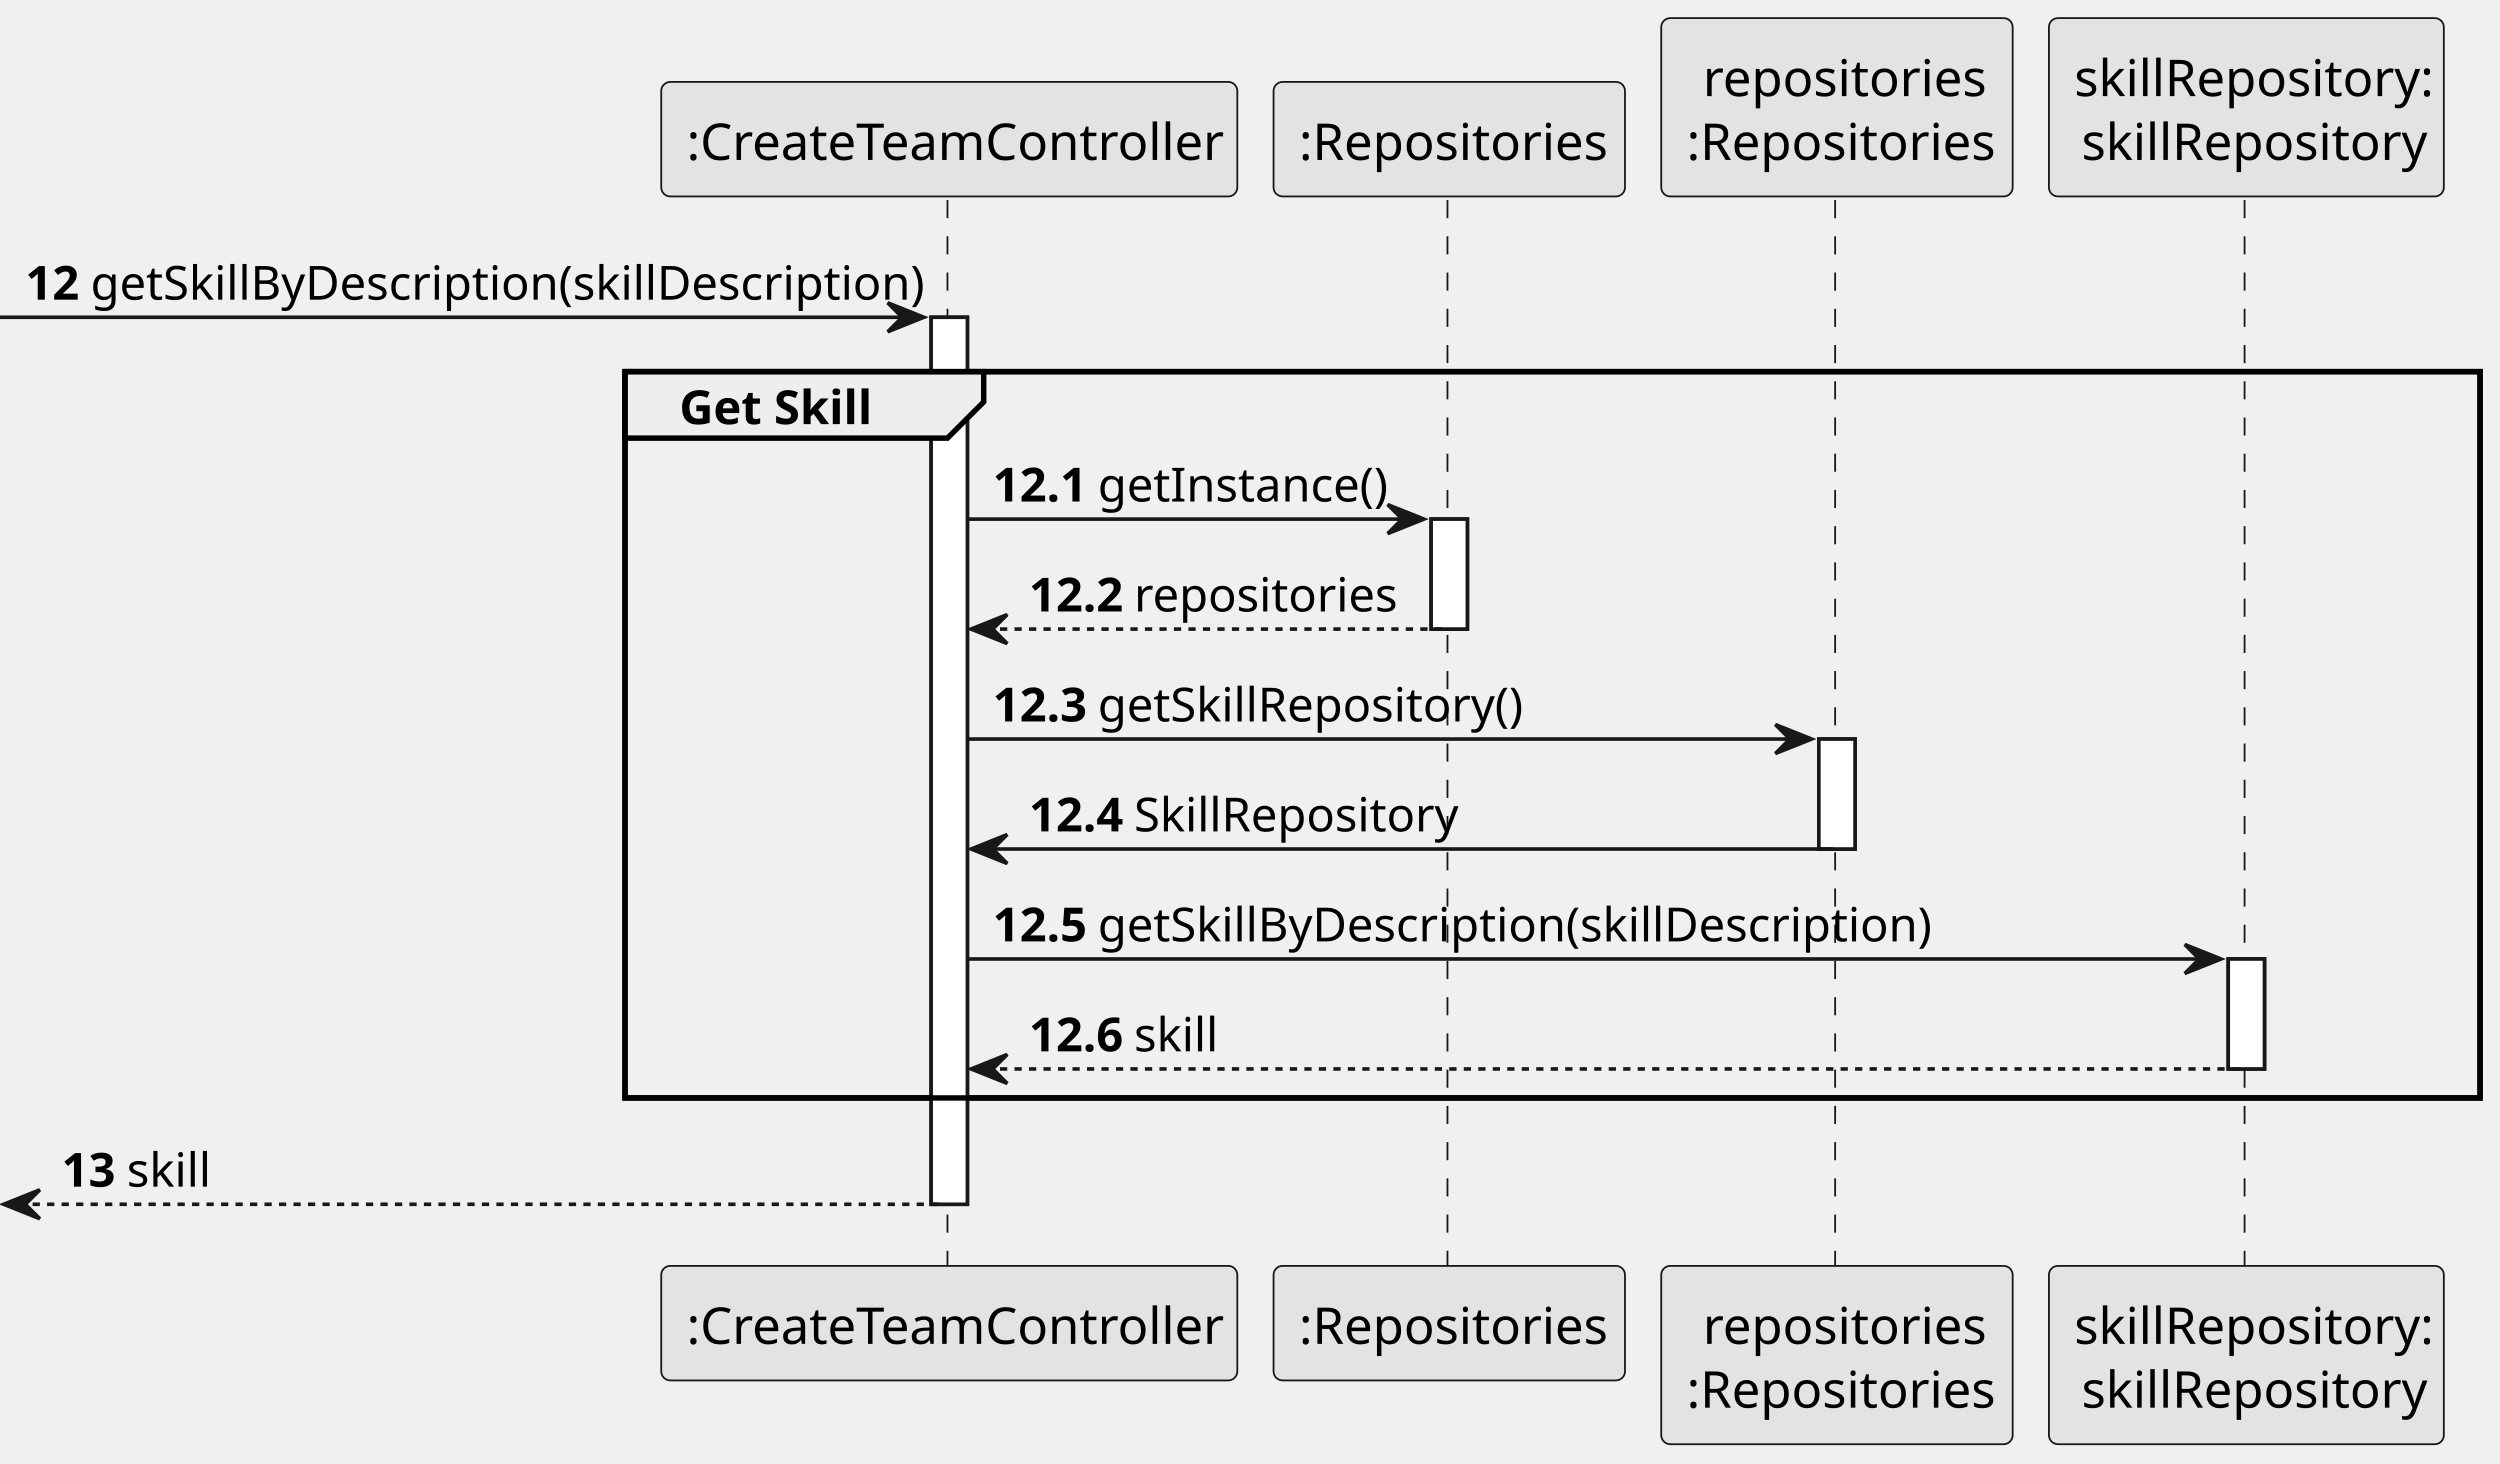
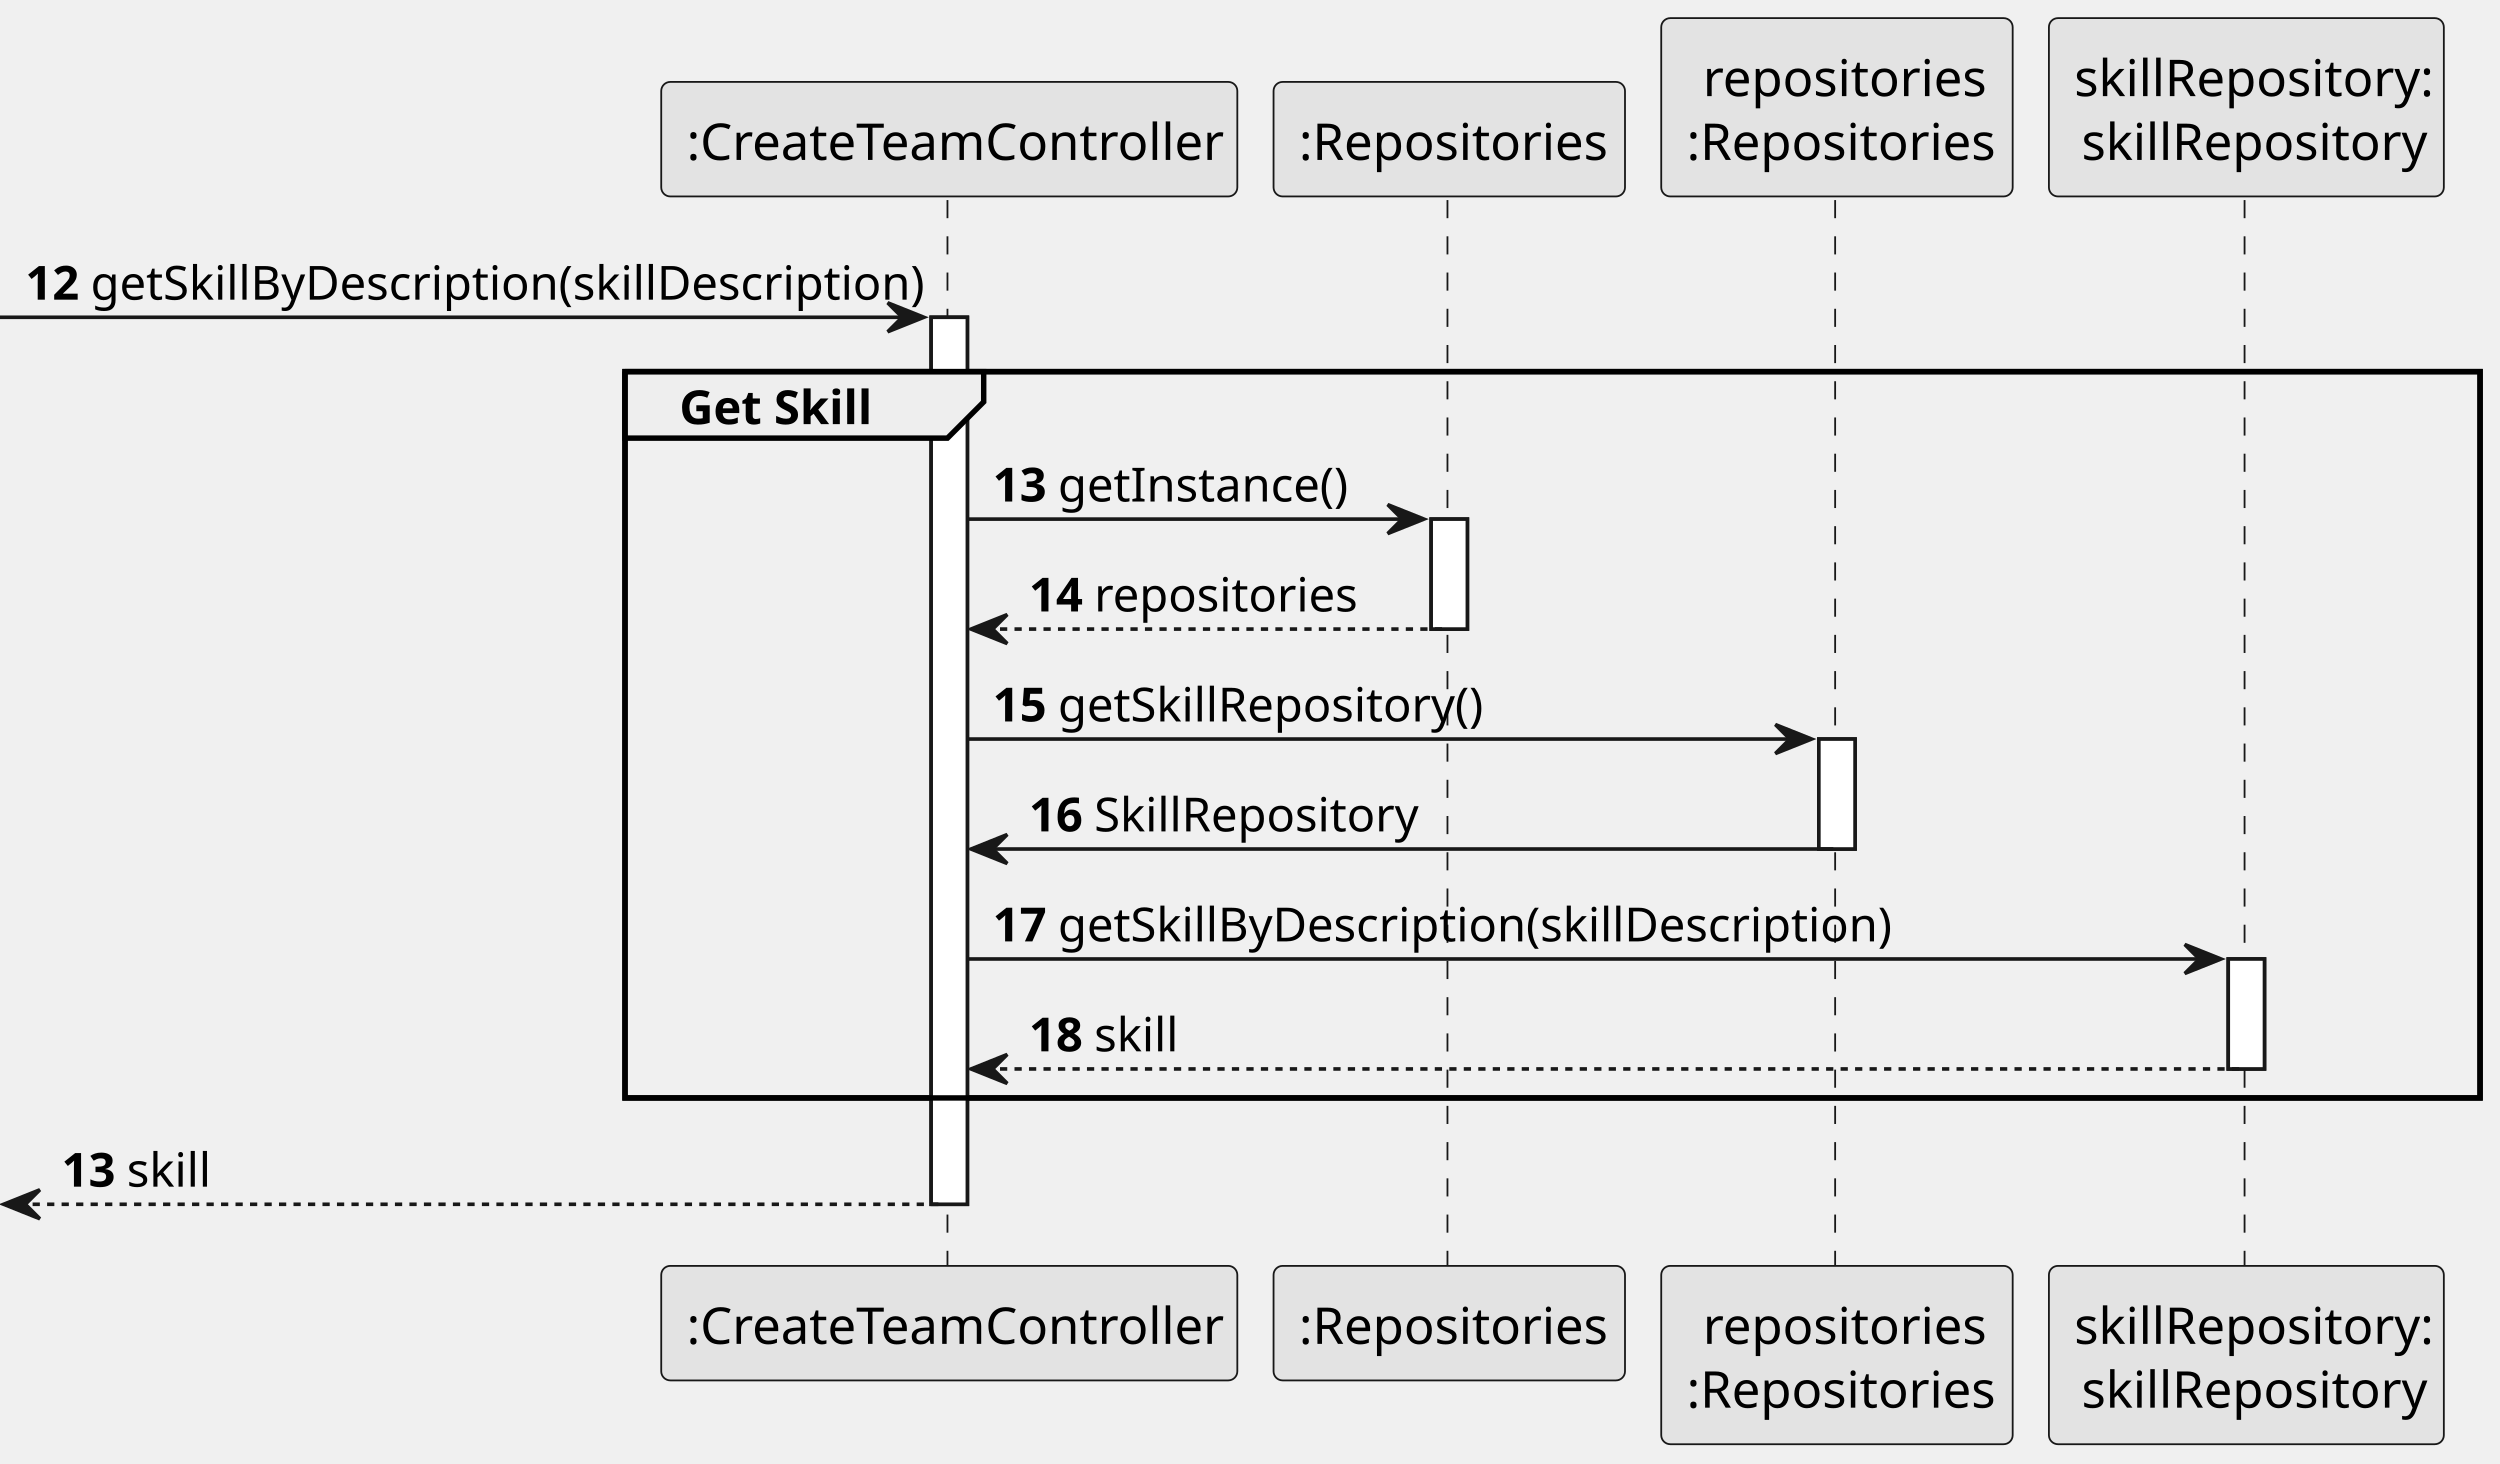
<svg xmlns="http://www.w3.org/2000/svg" contentStyleType="text/css" height="404px" preserveAspectRatio="none" style="width:690px;height:404px;background:#FFFFFF;" version="1.1" viewBox="0 0 690 404" width="690px" zoomAndPan="magnify">
  <defs />
  <g>
    <rect fill="#FFFFFF" height="244.812" style="stroke:#181818;stroke-width:1.0;" width="10" x="257" y="87.57" />
    <rect fill="#FFFFFF" height="30.352" style="stroke:#181818;stroke-width:1.0;" width="10" x="395" y="143.273" />
    <rect fill="#FFFFFF" height="30.352" style="stroke:#181818;stroke-width:1.0;" width="10" x="502" y="203.977" />
    <rect fill="#FFFFFF" height="30.352" style="stroke:#181818;stroke-width:1.0;" width="10" x="615" y="264.68" />
    <rect fill="none" height="200.461" style="stroke:#000000;stroke-width:1.5;" width="512" x="172.5" y="102.57" />
    <line style="stroke:#181818;stroke-width:0.5;stroke-dasharray:5.0,5.0;" x1="261.5" x2="261.5" y1="55.219" y2="350.383" />
    <line style="stroke:#181818;stroke-width:0.5;stroke-dasharray:5.0,5.0;" x1="399.5" x2="399.5" y1="55.219" y2="350.383" />
    <line style="stroke:#181818;stroke-width:0.5;stroke-dasharray:5.0,5.0;" x1="506.5" x2="506.5" y1="55.219" y2="350.383" />
    <line style="stroke:#181818;stroke-width:0.5;stroke-dasharray:5.0,5.0;" x1="619.5" x2="619.5" y1="55.219" y2="350.383" />
    <rect fill="#E3E3E3" height="31.609" rx="2.5" ry="2.5" style="stroke:#181818;stroke-width:0.5;" width="159" x="182.5" y="22.609" />
    <text fill="#000000" font-family="sans-serif" font-size="14" lengthAdjust="spacing" textLength="145" x="189.5" y="44.143">:CreateTeamController</text>
    <rect fill="#E3E3E3" height="31.609" rx="2.5" ry="2.5" style="stroke:#181818;stroke-width:0.5;" width="159" x="182.5" y="349.383" />
    <text fill="#000000" font-family="sans-serif" font-size="14" lengthAdjust="spacing" textLength="145" x="189.5" y="370.916">:CreateTeamController</text>
    <rect fill="#E3E3E3" height="31.609" rx="2.5" ry="2.5" style="stroke:#181818;stroke-width:0.5;" width="97" x="351.5" y="22.609" />
    <text fill="#000000" font-family="sans-serif" font-size="14" lengthAdjust="spacing" textLength="83" x="358.5" y="44.143">:Repositories</text>
    <rect fill="#E3E3E3" height="31.609" rx="2.5" ry="2.5" style="stroke:#181818;stroke-width:0.5;" width="97" x="351.5" y="349.383" />
    <text fill="#000000" font-family="sans-serif" font-size="14" lengthAdjust="spacing" textLength="83" x="358.5" y="370.916">:Repositories</text>
    <rect fill="#E3E3E3" height="49.219" rx="2.5" ry="2.5" style="stroke:#181818;stroke-width:0.5;" width="97" x="458.5" y="5" />
    <text fill="#000000" font-family="sans-serif" font-size="14" lengthAdjust="spacing" textLength="74" x="470" y="26.533">repositories</text>
    <text fill="#000000" font-family="sans-serif" font-size="14" lengthAdjust="spacing" textLength="83" x="465.5" y="44.143">:Repositories</text>
    <rect fill="#E3E3E3" height="49.219" rx="2.5" ry="2.5" style="stroke:#181818;stroke-width:0.5;" width="97" x="458.5" y="349.383" />
    <text fill="#000000" font-family="sans-serif" font-size="14" lengthAdjust="spacing" textLength="74" x="470" y="370.916">repositories</text>
    <text fill="#000000" font-family="sans-serif" font-size="14" lengthAdjust="spacing" textLength="83" x="465.5" y="388.525">:Repositories</text>
    <rect fill="#E3E3E3" height="49.219" rx="2.5" ry="2.5" style="stroke:#181818;stroke-width:0.5;" width="109" x="565.5" y="5" />
    <text fill="#000000" font-family="sans-serif" font-size="14" lengthAdjust="spacing" textLength="95" x="572.5" y="26.533">skillRepository:</text>
    <text fill="#000000" font-family="sans-serif" font-size="14" lengthAdjust="spacing" textLength="91" x="574.5" y="44.143">skillRepository</text>
    <rect fill="#E3E3E3" height="49.219" rx="2.5" ry="2.5" style="stroke:#181818;stroke-width:0.5;" width="109" x="565.5" y="349.383" />
    <text fill="#000000" font-family="sans-serif" font-size="14" lengthAdjust="spacing" textLength="95" x="572.5" y="370.916">skillRepository:</text>
    <text fill="#000000" font-family="sans-serif" font-size="14" lengthAdjust="spacing" textLength="91" x="574.5" y="388.525">skillRepository</text>
    <rect fill="#FFFFFF" height="244.812" style="stroke:#181818;stroke-width:1.0;" width="10" x="257" y="87.57" />
    <rect fill="#FFFFFF" height="30.352" style="stroke:#181818;stroke-width:1.0;" width="10" x="395" y="143.273" />
    <rect fill="#FFFFFF" height="30.352" style="stroke:#181818;stroke-width:1.0;" width="10" x="502" y="203.977" />
    <rect fill="#FFFFFF" height="30.352" style="stroke:#181818;stroke-width:1.0;" width="10" x="615" y="264.68" />
    <polygon fill="#181818" points="245,83.57,255,87.57,245,91.57,249,87.57" style="stroke:#181818;stroke-width:1.0;" />
    <line style="stroke:#181818;stroke-width:1.0;" x1="0" x2="251" y1="87.57" y2="87.57" />
    <text fill="#000000" font-family="sans-serif" font-size="13" font-weight="bold" lengthAdjust="spacing" textLength="14" x="7" y="82.714">12</text>
    <text fill="#000000" font-family="sans-serif" font-size="13" lengthAdjust="spacing" textLength="220" x="25" y="82.714">getSkillByDescription(skillDescription)</text>
    <path d="M172.5,102.57 L271.5,102.57 L271.5,110.922 L261.5,120.922 L172.5,120.922 L172.5,102.57 " fill="#EEEEEE" style="stroke:#000000;stroke-width:1.5;" />
    <rect fill="none" height="200.461" style="stroke:#000000;stroke-width:1.5;" width="512" x="172.5" y="102.57" />
    <text fill="#000000" font-family="sans-serif" font-size="13" font-weight="bold" lengthAdjust="spacing" textLength="54" x="187.5" y="117.065">Get Skill</text>
    <polygon fill="#181818" points="383,139.273,393,143.273,383,147.273,387,143.273" style="stroke:#181818;stroke-width:1.0;" />
    <line style="stroke:#181818;stroke-width:1.0;" x1="267" x2="389" y1="143.273" y2="143.273" />
-     <text fill="#000000" font-family="sans-serif" font-size="13" font-weight="bold" lengthAdjust="spacing" textLength="25" x="274" y="138.417">12.1</text>
-     <text fill="#000000" font-family="sans-serif" font-size="13" lengthAdjust="spacing" textLength="75" x="303" y="138.417">getInstance()</text>
+     <text fill="#000000" font-family="sans-serif" font-size="13" font-weight="bold" lengthAdjust="spacing" textLength="14" x="274" y="138.417">13</text>
+     <text fill="#000000" font-family="sans-serif" font-size="13" lengthAdjust="spacing" textLength="75" x="292" y="138.417">getInstance()</text>
    <polygon fill="#181818" points="278,169.625,268,173.625,278,177.625,274,173.625" style="stroke:#181818;stroke-width:1.0;" />
    <line style="stroke:#181818;stroke-width:1.0;stroke-dasharray:2.0,2.0;" x1="272" x2="399" y1="173.625" y2="173.625" />
-     <text fill="#000000" font-family="sans-serif" font-size="13" font-weight="bold" lengthAdjust="spacing" textLength="25" x="284" y="168.769">12.2</text>
-     <text fill="#000000" font-family="sans-serif" font-size="13" lengthAdjust="spacing" textLength="67" x="313" y="168.769">repositories</text>
+     <text fill="#000000" font-family="sans-serif" font-size="13" font-weight="bold" lengthAdjust="spacing" textLength="14" x="284" y="168.769">14</text>
+     <text fill="#000000" font-family="sans-serif" font-size="13" lengthAdjust="spacing" textLength="67" x="302" y="168.769">repositories</text>
    <polygon fill="#181818" points="490,199.977,500,203.977,490,207.977,494,203.977" style="stroke:#181818;stroke-width:1.0;" />
    <line style="stroke:#181818;stroke-width:1.0;" x1="267" x2="496" y1="203.977" y2="203.977" />
-     <text fill="#000000" font-family="sans-serif" font-size="13" font-weight="bold" lengthAdjust="spacing" textLength="25" x="274" y="199.12">12.3</text>
-     <text fill="#000000" font-family="sans-serif" font-size="13" lengthAdjust="spacing" textLength="113" x="303" y="199.12">getSkillRepository()</text>
+     <text fill="#000000" font-family="sans-serif" font-size="13" font-weight="bold" lengthAdjust="spacing" textLength="14" x="274" y="199.12">15</text>
+     <text fill="#000000" font-family="sans-serif" font-size="13" lengthAdjust="spacing" textLength="113" x="292" y="199.12">getSkillRepository()</text>
    <polygon fill="#181818" points="278,230.328,268,234.328,278,238.328,274,234.328" style="stroke:#181818;stroke-width:1.0;" />
    <line style="stroke:#181818;stroke-width:1.0;" x1="272" x2="506" y1="234.328" y2="234.328" />
-     <text fill="#000000" font-family="sans-serif" font-size="13" font-weight="bold" lengthAdjust="spacing" textLength="25" x="284" y="229.472">12.4</text>
-     <text fill="#000000" font-family="sans-serif" font-size="13" lengthAdjust="spacing" textLength="87" x="313" y="229.472">SkillRepository</text>
+     <text fill="#000000" font-family="sans-serif" font-size="13" font-weight="bold" lengthAdjust="spacing" textLength="14" x="284" y="229.472">16</text>
+     <text fill="#000000" font-family="sans-serif" font-size="13" lengthAdjust="spacing" textLength="87" x="302" y="229.472">SkillRepository</text>
    <polygon fill="#181818" points="603,260.68,613,264.68,603,268.68,607,264.68" style="stroke:#181818;stroke-width:1.0;" />
    <line style="stroke:#181818;stroke-width:1.0;" x1="267" x2="609" y1="264.68" y2="264.68" />
-     <text fill="#000000" font-family="sans-serif" font-size="13" font-weight="bold" lengthAdjust="spacing" textLength="25" x="274" y="259.823">12.5</text>
-     <text fill="#000000" font-family="sans-serif" font-size="13" lengthAdjust="spacing" textLength="220" x="303" y="259.823">getSkillByDescription(skillDescription)</text>
+     <text fill="#000000" font-family="sans-serif" font-size="13" font-weight="bold" lengthAdjust="spacing" textLength="14" x="274" y="259.823">17</text>
+     <text fill="#000000" font-family="sans-serif" font-size="13" lengthAdjust="spacing" textLength="220" x="292" y="259.823">getSkillByDescription(skillDescription)</text>
    <polygon fill="#181818" points="278,291.031,268,295.031,278,299.031,274,295.031" style="stroke:#181818;stroke-width:1.0;" />
    <line style="stroke:#181818;stroke-width:1.0;stroke-dasharray:2.0,2.0;" x1="272" x2="619" y1="295.031" y2="295.031" />
-     <text fill="#000000" font-family="sans-serif" font-size="13" font-weight="bold" lengthAdjust="spacing" textLength="25" x="284" y="290.175">12.6</text>
-     <text fill="#000000" font-family="sans-serif" font-size="13" lengthAdjust="spacing" textLength="23" x="313" y="290.175">skill</text>
+     <text fill="#000000" font-family="sans-serif" font-size="13" font-weight="bold" lengthAdjust="spacing" textLength="14" x="284" y="290.175">18</text>
+     <text fill="#000000" font-family="sans-serif" font-size="13" lengthAdjust="spacing" textLength="23" x="302" y="290.175">skill</text>
    <polygon fill="#181818" points="11,328.383,1,332.383,11,336.383,7,332.383" style="stroke:#181818;stroke-width:1.0;" />
    <line style="stroke:#181818;stroke-width:1.0;stroke-dasharray:2.0,2.0;" x1="5" x2="261" y1="332.383" y2="332.383" />
    <text fill="#000000" font-family="sans-serif" font-size="13" font-weight="bold" lengthAdjust="spacing" textLength="14" x="17" y="327.526">13</text>
    <text fill="#000000" font-family="sans-serif" font-size="13" lengthAdjust="spacing" textLength="23" x="35" y="327.526">skill</text>
  </g>
</svg>
